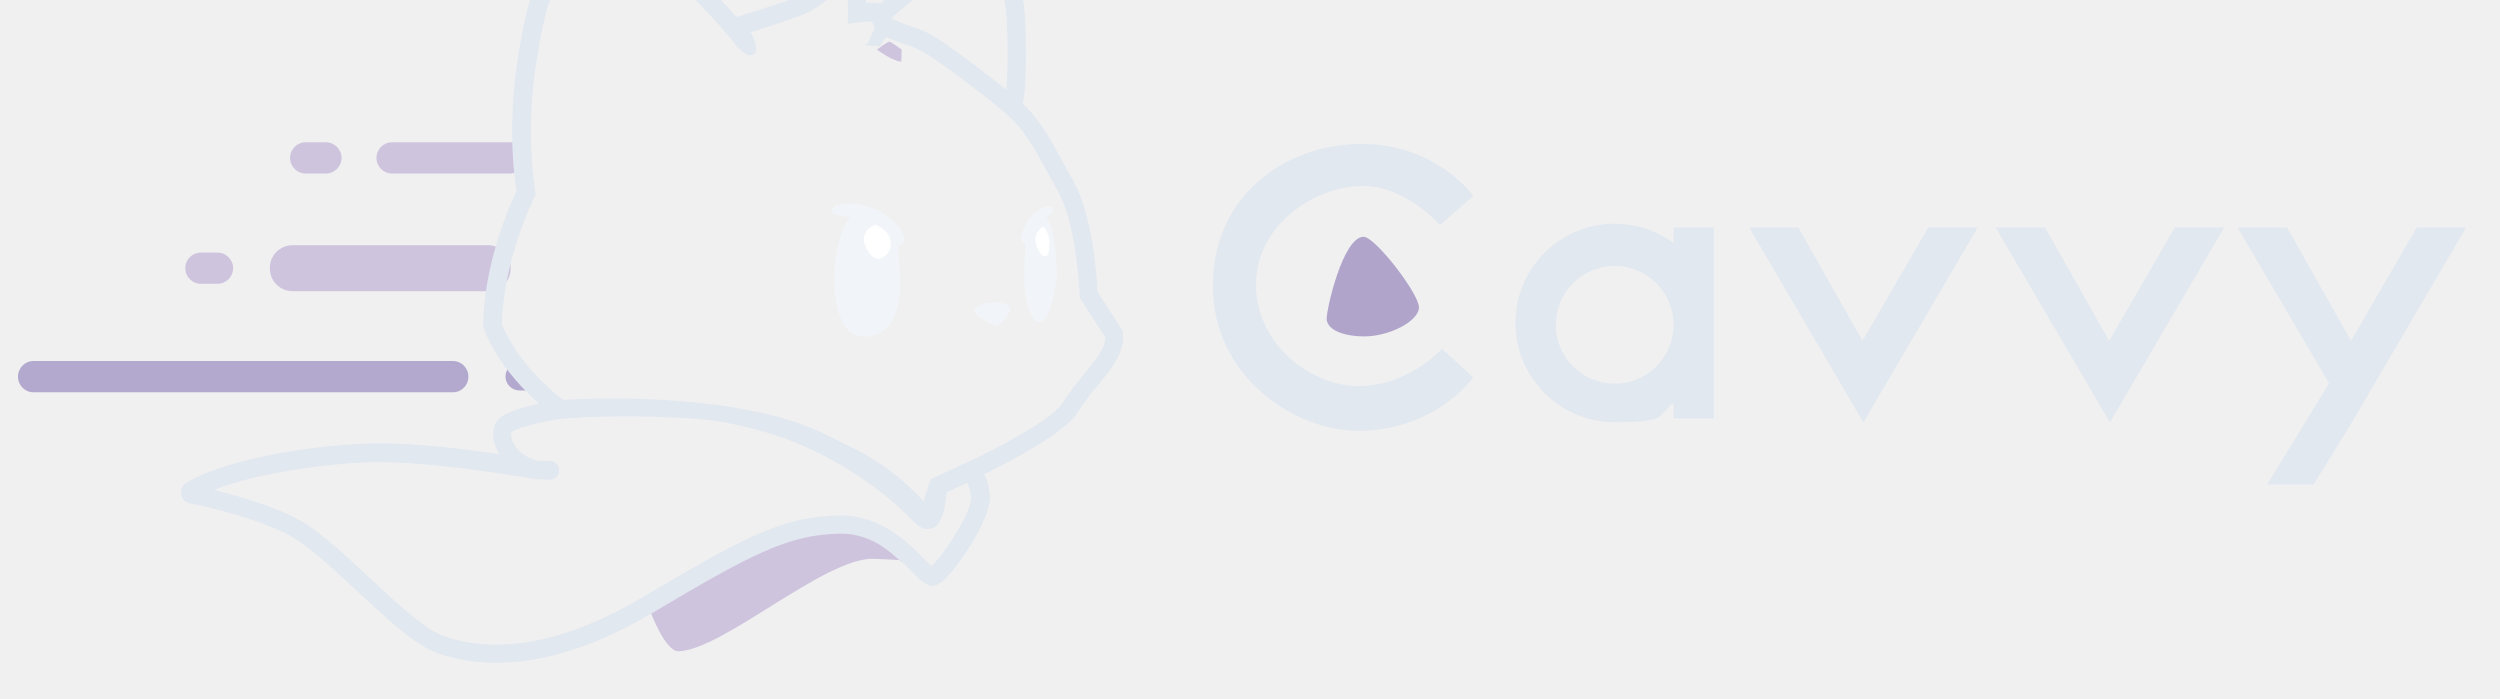
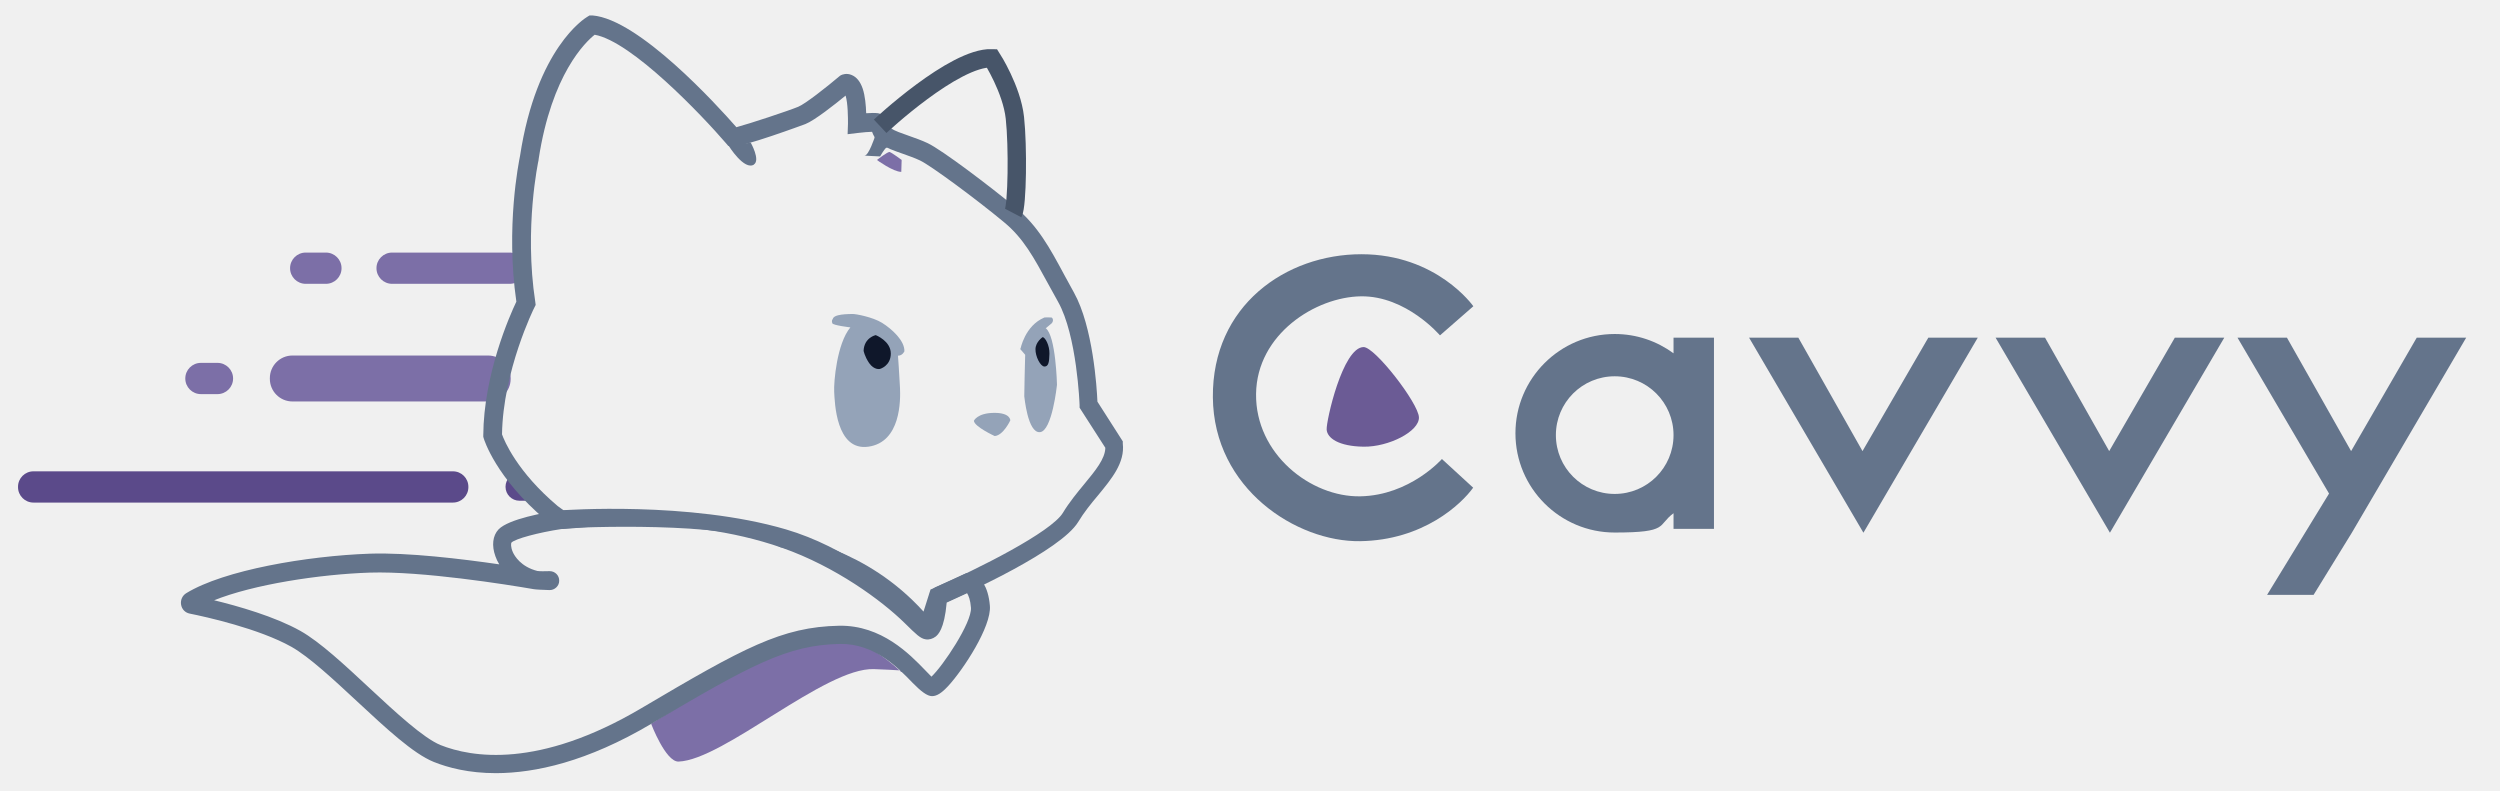
- <svg xmlns="http://www.w3.org/2000/svg" version="1.1" viewBox="-20 420 1360 380">
+ <svg xmlns="http://www.w3.org/2000/svg" version="1.1" viewBox="-20 360 1360 430">
  <defs>
    <style>
-       .cls-1 {
-         fill: #b3a8ce;
-       }
- 
-       .cls-2 {
-         fill: #fff;
-       }
- 
-       .cls-3 {
-         fill: #e2e8f0;
-       }
- 
-       .cls-4 {
-         fill: #b0a4cb;
-       }
- 
-       .cls-5 {
-         fill: #f1f5f9;
-       }
- 
-       .cls-6 {
-         fill: none;
-         stroke: #e2e8f0;
-         stroke-miterlimit: 10;
-         stroke-width: 10px;
-       }
- 
-       .cls-7 {
-         fill: #cec4de;
-       }
-     </style>
+   .cls-1 { fill: #5b4a8a; }
+   .cls-2 { fill: #0f172a; }
+   .cls-3 { fill: #64748b; }
+   .cls-4 { fill: #6b5b95; }
+   .cls-5 { fill: #94a3b8; }
+   .cls-6 { fill: none; stroke: #475569; stroke-miterlimit: 10; stroke-width: 10px; }
+   .cls-7 { fill: #7c6fa7; }
+ </style>
  </defs>
  <g>
    <g id="_图层_1" data-name="图层_1">
      <g id="_图层_3">
        <path class="cls-5" d="M433,533.8c.1-3.1,8.8-2.9,10.6-3s11.2,1.7,16.2,4.8c5.3,3.3,12.4,9.7,12.2,15.5,0,0-1,2.4-3.5,2.4,0,0,.8,10.8,1.1,17.5s.5,29.5-17.2,32-18.3-24.4-18.6-29.8,1.5-26.4,8.8-35.1c0,0-9.3-1.1-9.8-2.2s0-2.2,0-2.2h0Z" />
        <path class="cls-5" d="M509.8,588.9s1.8-4.2,10.9-4.3,8.9,4.1,8.9,4.1c0,0-3.8,8.2-8.5,8.5,0,0-11.1-5.1-11.3-8.3h0Z" />
        <path class="cls-5" d="M535.1,550c0,0,2.3-12.8,13.1-17.3,0,0,2.9-.1,3.7,0,.2,0,.3.1.5.3.7.8.5,2.1-.3,2.9l-16.9,14.1h0Z" />
        <path class="cls-5" d="M535.1,550l2.6,3s-.6,22.4-.5,22.6,1.8,20,8.5,19.5,9.3-25.8,9.3-25.8c0,0-.6-26.9-6.2-30.8s-13.7,11.5-13.7,11.5" />
      </g>
      <g id="_图层_2">
        <path class="cls-3" d="M763.4,542.4l18.1-15.8s-19.8-28.3-60.9-28.3-81.2,27.9-80.8,77.8,45.7,78.8,80.1,78.3,55.1-20.2,61.5-29.1l-17-15.6s-17.4,19.8-44.4,20.3-57.1-23.1-56.7-55.7,32.5-52.8,57.1-53.1,42.9,21.2,42.9,21.2h0Z" />
        <path class="cls-3" d="M890.4,543.7v8.5c-9-6.6-20-10.5-32-10.5-29.8,0-54,24.2-54,54s24.2,54,54,54,23-3.9,32-10.5v8.5h22v-104h-22ZM858.4,628.7c-17.7,0-32-14.3-32-32s14.3-32,32-32,32,14.3,32,32-14.3,32-32,32h0Z" />
        <path class="cls-7" d="M193.3,497.4h64c4.7,0,8.5,3.8,8.5,8.5h0c0,4.7-3.8,8.5-8.5,8.5h-64c-4.7,0-8.5-3.8-8.5-8.5h0c0-4.7,3.8-8.5,8.5-8.5Z" />
        <path class="cls-7" d="M146.3,497.4h11c4.7,0,8.5,3.8,8.5,8.5h0c0,4.7-3.8,8.5-8.5,8.5h-11c-4.7,0-8.5-3.8-8.5-8.5h0c0-4.7,3.8-8.5,8.5-8.5Z" />
        <rect class="cls-7" x="126.8" y="553.4" width="131" height="25" rx="12.3" ry="12.3" />
        <path class="cls-7" d="M89.3,557.4h9c4.7,0,8.5,3.8,8.5,8.5h0c0,4.7-3.8,8.5-8.5,8.5h-9c-4.7,0-8.5-3.8-8.5-8.5h0c0-4.7,3.8-8.5,8.5-8.5Z" />
        <rect class="cls-1" x="-10.2" y="616.4" width="245" height="17" rx="8.4" ry="8.4" />
        <path class="cls-1" d="M261.8,616.5l.8.7c-4.2,0-7.6,3.4-7.6,7.6h0c0,4.2,3.4,7.6,7.6,7.6h4.2c4.2,0,5.1.6,5.1-3.6l-3.5-3c0-4.2-2.4-9.3-6.6-9.3h0Z" />
        <path class="cls-7" d="M349.1,774.3c24.4-.8,79.9-51.3,106.3-50.3s14.8,1.5,14.8,1.5h0s-19.2-19-36.7-19.2-56.8,20.6-99.3,47.4,0,0,0,0c0,0,7.9,20.8,14.9,20.6Z" />
        <path class="cls-7" d="M457,447s8.9,6.5,13.3,6.5l.2-6.5s-5.4-4-6.5-4.3-6.9,4.3-6.9,4.3Z" />
        <path class="cls-4" d="M721.8,548.8c6.2,0,29.8,30.5,30.1,38.2s-16.5,16.2-30.1,16-19.8-4.7-20.1-9.3,8.7-44.8,20.1-44.9h0Z" />
        <polygon class="cls-3" points="931.5 543.7 958.3 543.7 993.2 605.4 1029 543.7 1055.9 543.7 993.7 649.8 931.5 543.7" />
        <polygon class="cls-3" points="1065.6 543.7 1092.5 543.7 1127.4 605.4 1163.1 543.7 1190 543.7 1127.8 649.8 1065.6 543.7" />
        <polygon class="cls-3" points="1321.6 543.7 1294.7 543.7 1259 605.4 1224.1 543.7 1197.2 543.7 1247 628.5 1247 628.5 1213.3 683.6 1238.6 683.6 1259.4 649.8 1259.4 649.8 1321.6 543.7" />
        <path class="cls-3" d="M482,702.7c-2.8,0-5.4-1.2-7.3-3.3-31.2-34.5-68.9-41.4-69.3-41.5l-.9-.2-.8-.5c-21.1-12.5-92.7-11.2-118.5-9.7h-1.8c0,.1-6.6-4.7-6.6-4.7-27.1-22.9-33.5-43.7-33.7-44.5l-.2-.7v-.7c.2-33.3,14.5-65.5,18-72.8-5.9-40.7,1.4-76.2,2-79.3,9-58.7,35.3-74.9,36.5-75.6l1.3-.8h1.6c25.2,2,67.8,48.8,78.3,60.8,7.1-1.9,28-8.8,33.6-11.1,3.8-1.5,15.7-10.9,22.3-16.5l.5-.4.5-.3c.6-.3,3-1.3,5.8-.1,2.7,1.1,4.7,3.6,6,7.4,1.3,3.8,1.8,9.3,1.9,13.4,2.4-.2,5-.2,6.5,0,4,.7,5.2,4.2,5.8,5.8.5,1.3.8,2,1.6,2.6,1.6,1.2,5.4,2.5,9.1,3.8,3.3,1.2,7.2,2.5,10.5,4.1,7.8,3.7,33.9,23.5,47.7,34.9,12.2,10.1,18.6,21.9,26.6,36.8,1.7,3,3.4,6.2,5.2,9.5,10.4,18.6,12.5,52,12.8,59.4l13.8,21.6v1.2c1.2,10.4-6,19.1-13.5,28.2-3.8,4.5-7.6,9.2-10.8,14.5-9.5,15.5-60.1,38.5-72.4,43.9l-2.4,7.5c-1,3.2-3.4,5.8-6.6,6.7-1,.3-2,.5-3,.5h0ZM405.7,651.1c6.4,1.3,45.5,7.1,76.7,41.6l3.8-12,2.1-.9c23.6-10.2,63.5-30.3,69.9-40.8,3.5-5.8,7.8-11,11.6-15.6,6.1-7.4,11.4-13.8,11.5-19.8l-14-21.8v-1.4c0-.4-1.4-37.9-11.7-56.2-1.9-3.4-3.6-6.6-5.3-9.6-7.9-14.5-13.5-25-24.2-33.8-14.7-12.2-39.5-30.6-45.6-33.5-2.9-1.4-6.2-2.5-9.5-3.7-4.8-1.7-8.9-3.1-11.8-5.2-3-2.2-4.1-4.9-4.8-6.7-1.8,0-4.8.3-7.5.6l-5.8.7.2-5.8c0-2.9,0-11-1.3-15.2-5.7,4.7-16.8,13.5-21.9,15.5-.3.1-35.2,13.1-40.2,12.2l-1.7-.3-1.1-1.3c-13.4-15.6-51.5-55.6-71.6-59.2-4.9,3.9-23.4,21.3-30.5,67.8v.3c-.1.4-8,36.9-1.8,77.3l.2,1.6-.7,1.4c-.2.3-17.1,34.6-17.6,69,1.2,3.4,8.2,20.4,30.3,39l3.3,2.4c13.6-.7,82.9,4.4,118.9,13.5h0Z" />
        <path class="cls-6" d="M458.8,428.7s40.2-37.7,60.8-37c0,0,10.8,16.8,12.5,32.4s1.3,47.6-.9,51.8" />
        <path class="cls-3" d="M249.8,780.6c-14.8,0-26.1-3-33.8-6.1-11.2-4.5-26-18.3-41.7-32.9-12.8-11.9-26-24.2-35.7-29.7-17.8-10-46.9-16.4-55.4-18.1-2.5-.5-4.3-2.4-4.7-4.9-.4-2.5.7-4.9,2.8-6.2,20.6-12.6,65.8-20.3,99.9-21.5,20.7-.7,49.7,2.8,70.4,5.8-.9-1.5-1.6-2.9-2.1-4.4-2.1-5.8-1.5-11.2,1.7-14.6,5.5-5.7,25.2-9.2,33.4-10.4h.5c0,0,.5,0,.5,0,.8,0,69.3-5.1,122,10.4,32.2,9.5,59.4,31.3,72,43.7,1.4,1.4,2.9,2.9,4.2,4.1.7-2.4,1.3-6.3,1.7-11.3.2-2.2,1.5-4.1,3.5-5.1l15.8-7.2c1.8-.8,3.9-.7,5.6.3,2.7,1.6,7.2,6,8.1,17.1.9,11.3-14.5,34.7-22.6,43.5-3.7,4-6.3,5.6-8.9,5.6s-6-2.6-10.6-7.3c-7.7-8-20.7-21.4-39.4-21.1-28.6.5-48.7,11.5-102.6,43.4-35.1,20.8-63.3,26.8-84.4,26.9h0ZM96.3,686.5c13.2,3.2,33.2,8.9,47.1,16.7,10.7,6,24.4,18.8,37.6,31.1,14.3,13.3,29.2,27.1,38.6,31,16.8,6.7,53.3,13.1,109.4-20.1,55.5-32.8,76.3-44.2,107.5-44.8,23.1-.4,38.5,15.6,46.8,24.2,1.1,1.2,2.4,2.5,3.4,3.5,6.2-5.7,22.1-29.5,21.5-37.5-.3-4.2-1.3-6.6-2.1-7.9l-11.1,5.1c-1.3,14.7-4.8,17.5-6,18.5-1.6,1.2-3.5,1.8-5.4,1.5-2.9-.4-5.2-2.7-11.3-8.7-12.8-12.6-37.9-30.9-66.6-41-56.4-19.8-113.6-10-120.3-10.3-12.5,1.9-25.2,5.3-27.2,7.4-.2.3-.5,2.3.8,5.2.9,2,4.3,7.9,13.3,10.2,1.2.2,4.1.2,6.7.1,2.9,0,5.3,2.3,5.2,5.3h0c0,2.8-2.5,5.1-5.3,5-3.5-.1-7.7-.3-8.6-.5-14.5-2.5-60.7-9.9-89.1-9-27.2.9-63.4,6.4-85.1,15.2h0Z" />
        <path class="cls-3" d="M390.1,449.5c3.7-2.4-1.7-11.9-1.7-11.9l-12,1.7s8.5,13.7,13.8,10.2h0Z" />
        <path class="cls-3" d="M455.9,434.5s-3.3,10.1-5.5,10.1,8.4.5,8.4.5c0,0,2.6-4.8,3.7-4.9s-6.6-5.7-6.6-5.7h0Z" />
        <path class="cls-2" d="M452.8,557.5c2.8,4,5.9,3.2,5.9,3.2,0,0,5.9-1.6,5.9-8.4s-8.2-10-8.2-10c0,0-6.3,1.3-6.6,8.5,0,0,.5,3,3,6.7h0Z" />
        <path class="cls-2" d="M547.1,543.4c1.5,0,3.9,4.5,3.8,9s-.5,7-2.7,7-5-5.5-4.9-9.5,3.9-6.5,3.9-6.5h0Z" />
      </g>
    </g>
  </g>
</svg>
